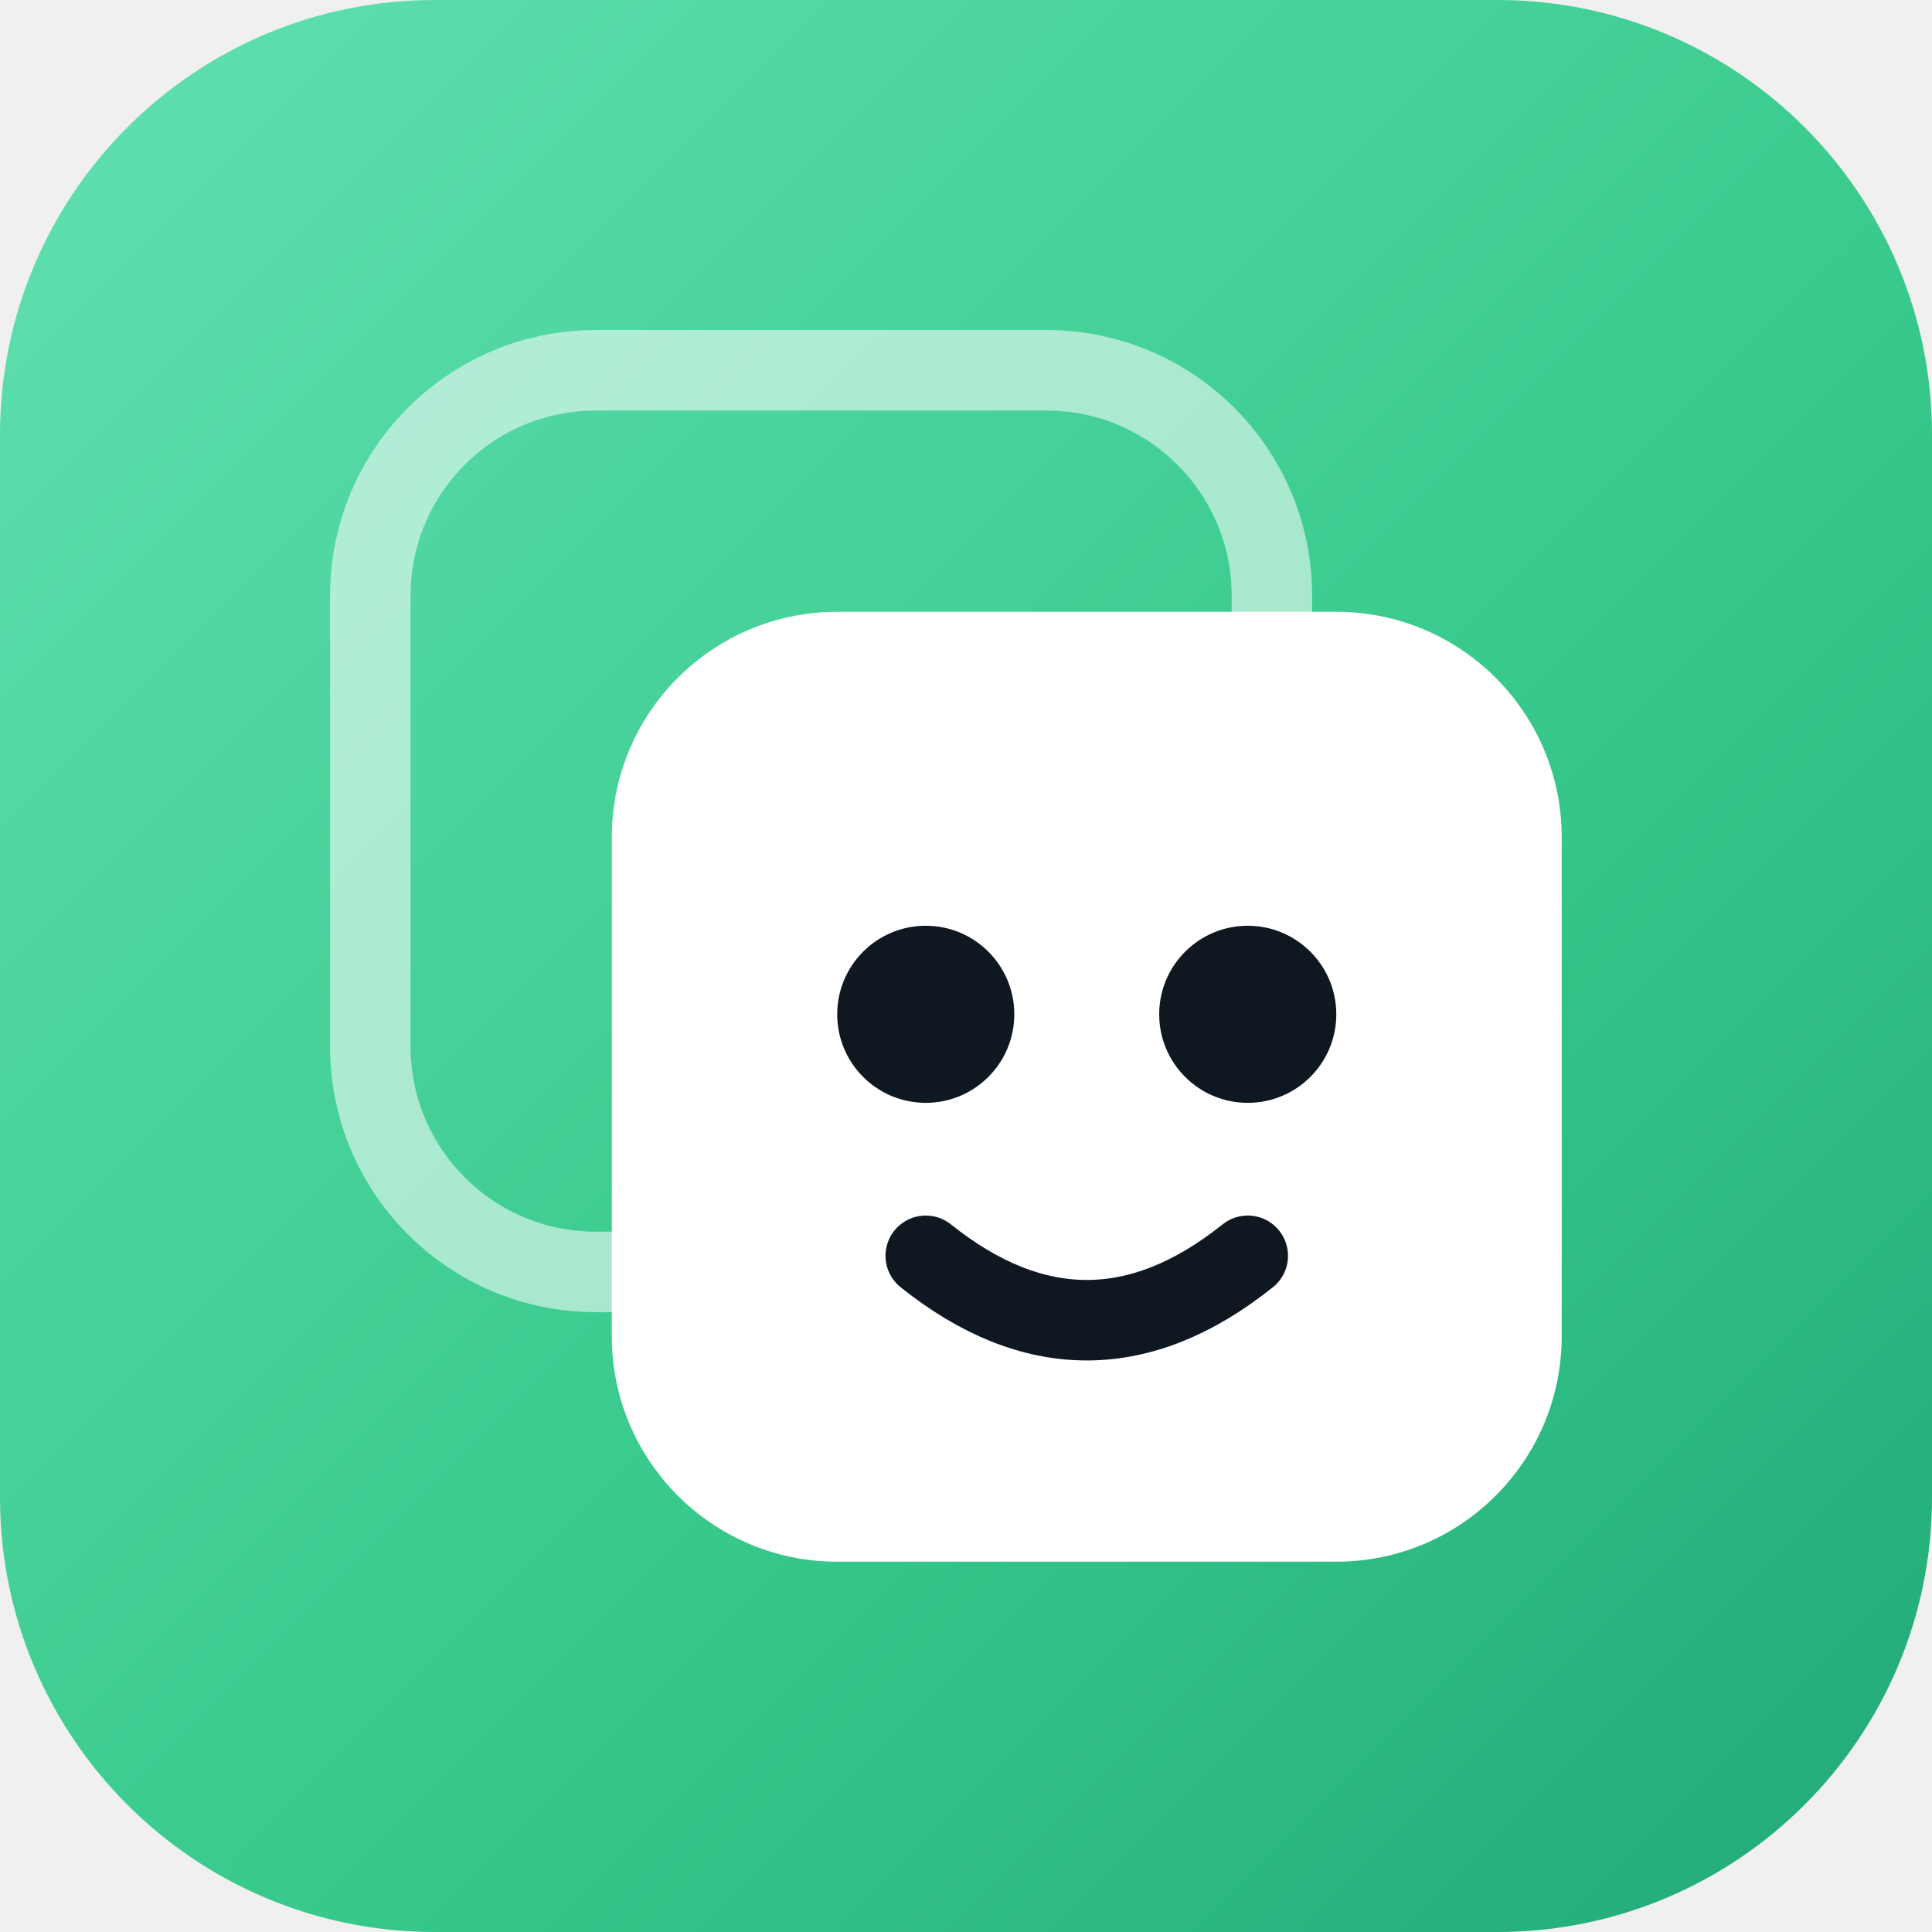
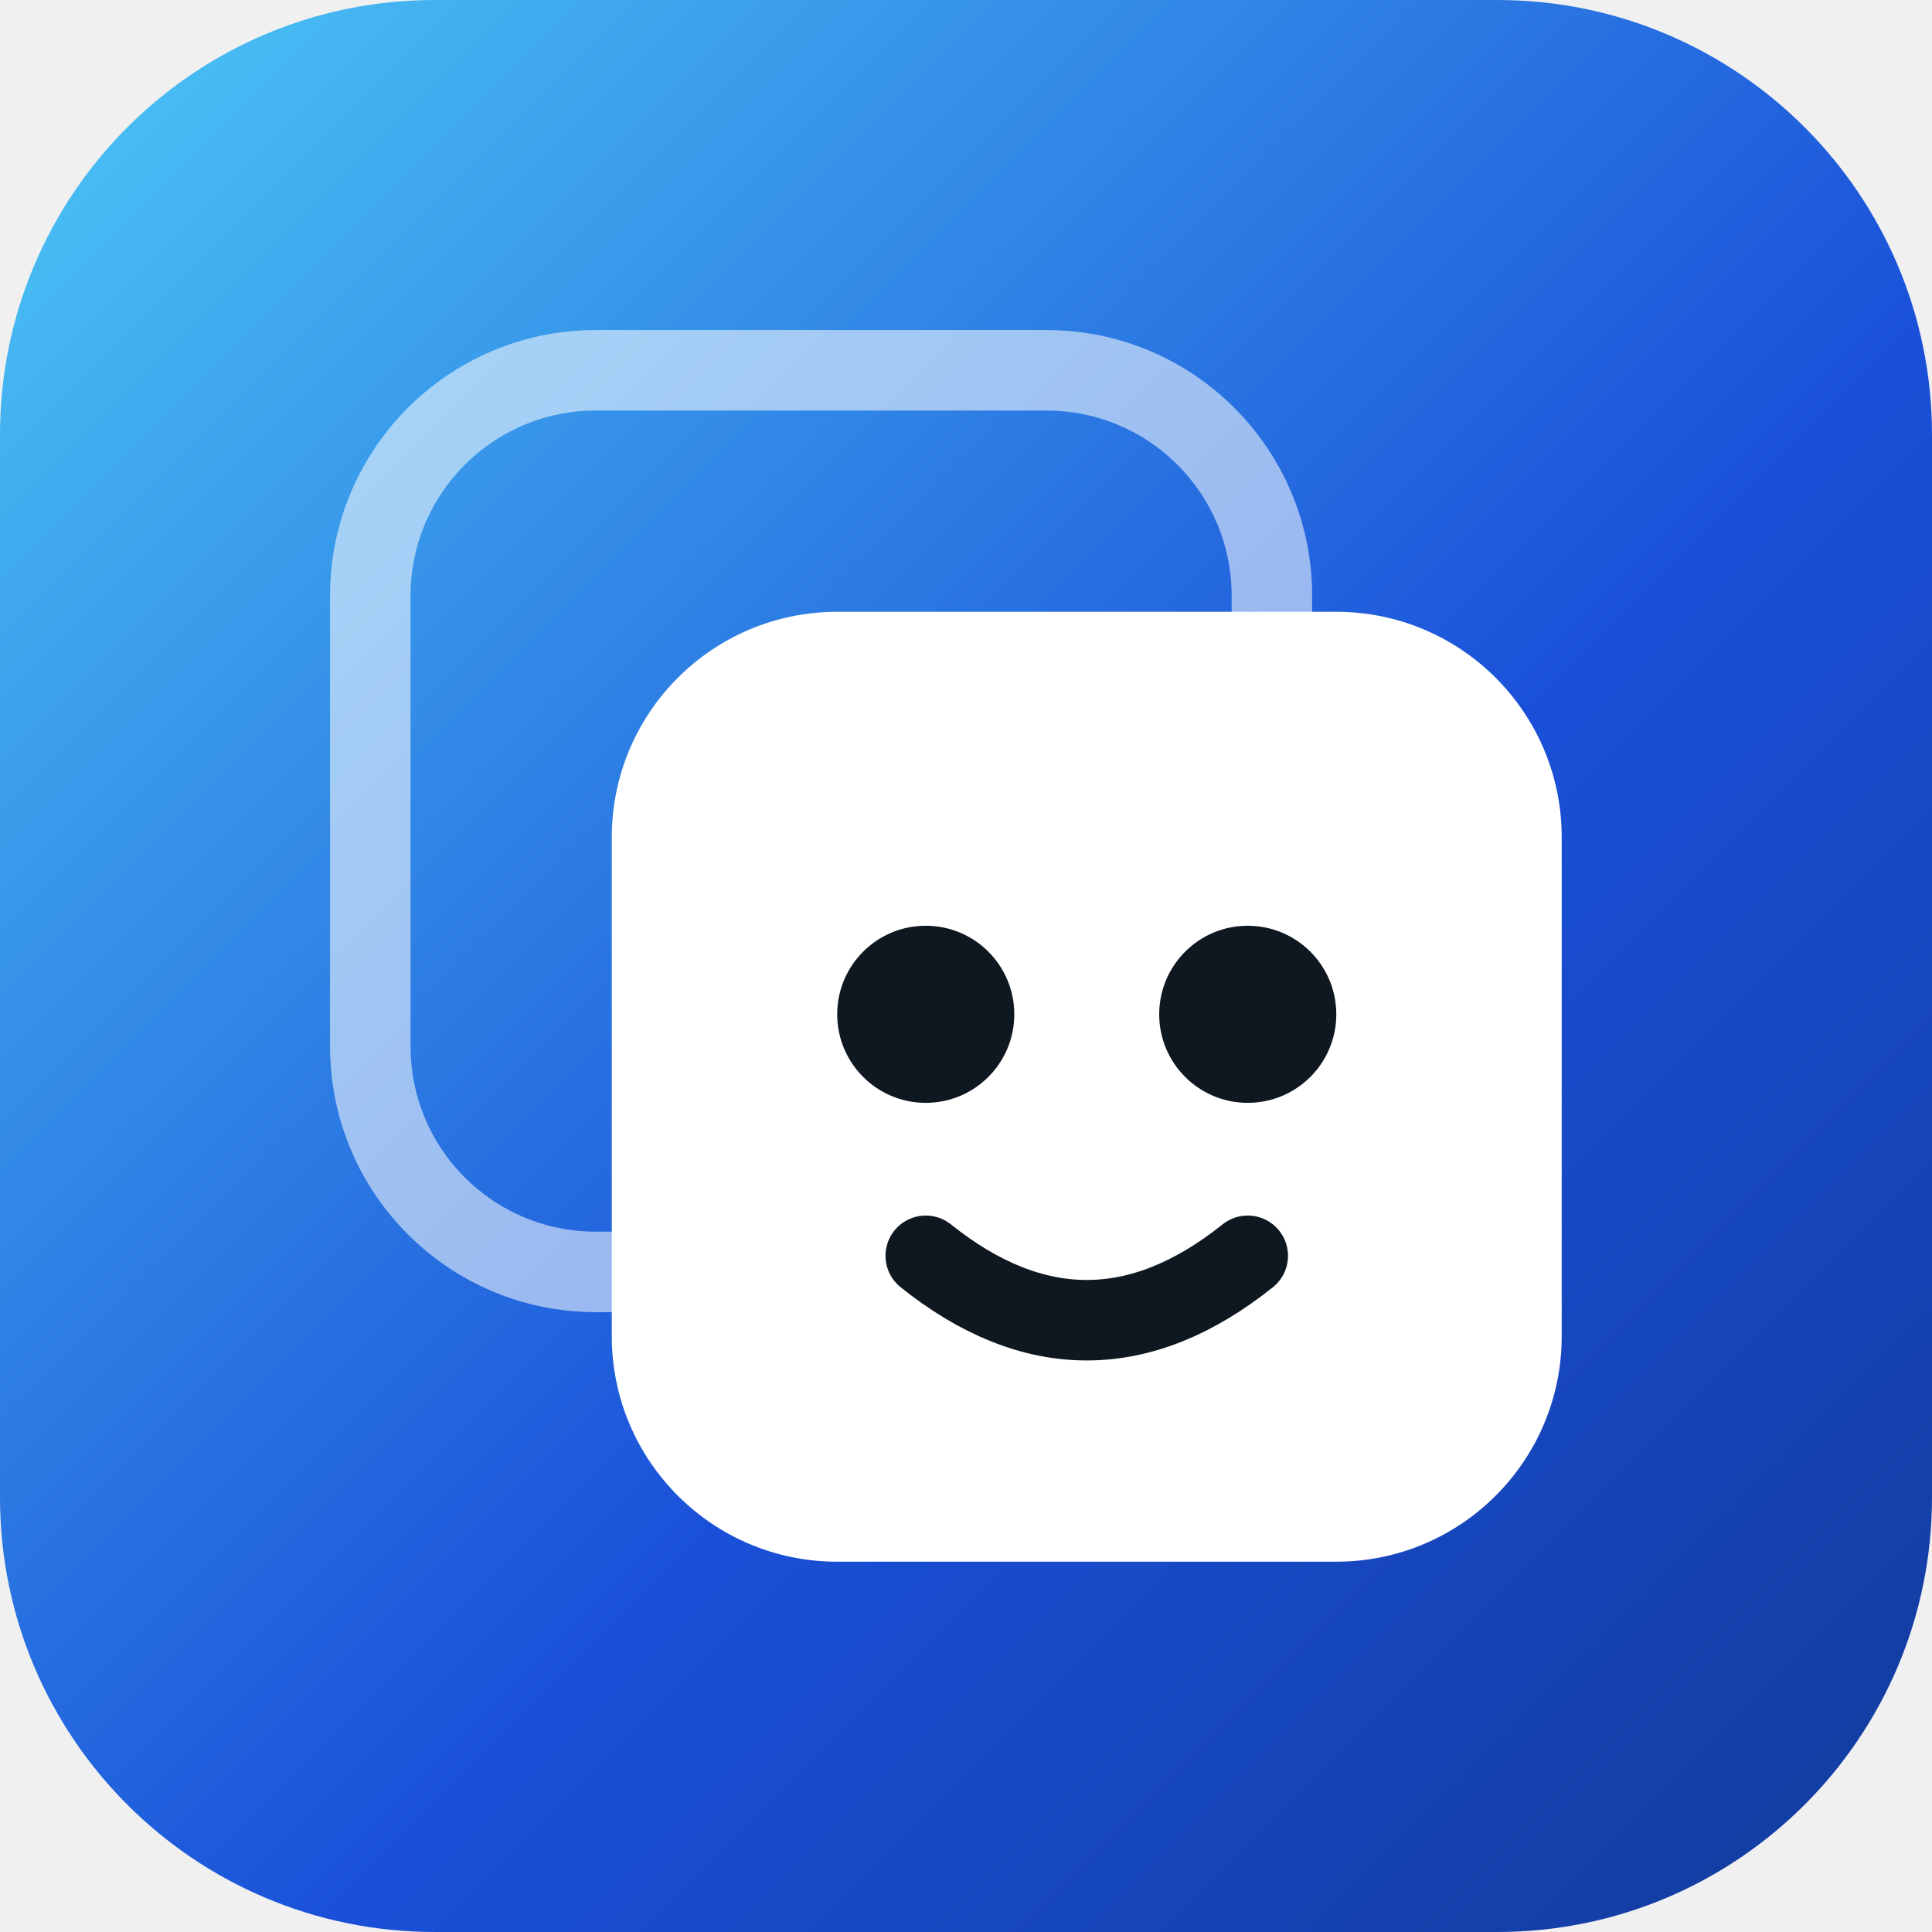
- <svg xmlns="http://www.w3.org/2000/svg" viewBox="0 0 240 240" width="240" height="240" fill="none" role="img" aria-label="iML Worker">
+ <svg xmlns="http://www.w3.org/2000/svg" viewBox="0 0 240 240" width="240" height="240" fill="none" role="img" aria-label="iFlyWorker">
  <defs>
    <linearGradient id="gm" x1="0" y1="0" x2="240" y2="240" gradientUnits="userSpaceOnUse">
-       <stop offset="0" stop-color="#62E0B1" />
-       <stop offset="0.58" stop-color="#37C98B" />
-       <stop offset="1" stop-color="#20A978" />
+       <stop offset="0" stop-color="#4DC9F6" />
+       <stop offset="0.58" stop-color="#1A50D9" />
+       <stop offset="1" stop-color="#123A99" />
    </linearGradient>
    <linearGradient id="gg" x1="0" y1="0" x2="240" y2="240" gradientUnits="userSpaceOnUse">
      <stop offset="0" stop-color="#202A34" />
      <stop offset="1" stop-color="#0F1720" />
    </linearGradient>
    <radialGradient id="rgb" cx="0.35" cy="0.25" r="0.95">
-       <stop offset="0" stop-color="#93F2CA" />
-       <stop offset="0.5" stop-color="#43D398" />
-       <stop offset="1" stop-color="#1FA475" />
+       <stop offset="0" stop-color="#A5E4FB" />
+       <stop offset="0.5" stop-color="#3BBDF5" />
+       <stop offset="1" stop-color="#1466C8" />
    </radialGradient>
    <radialGradient id="rgl" cx="0.35" cy="0.3" r="1">
-       <stop offset="0" stop-color="#52D9A2" />
-       <stop offset="1" stop-color="#1C9A6C" />
+       <stop offset="0" stop-color="#46C2F5" />
+       <stop offset="1" stop-color="#1257B8" />
    </radialGradient>
    <radialGradient id="rgf" cx="0.4" cy="0.3" r="1">
-       <stop offset="0" stop-color="#2BB782" />
-       <stop offset="1" stop-color="#14805A" />
+       <stop offset="0" stop-color="#2A8FE0" />
+       <stop offset="1" stop-color="#0F4699" />
    </radialGradient>
    <filter id="soft" x="-60%" y="-60%" width="220%" height="220%">
      <feGaussianBlur stdDeviation="5" />
    </filter>
  </defs>
  <rect width="240" height="240" rx="54" fill="url(#gm)" />
  <rect x="46" y="46" width="112" height="112" rx="28" fill="none" stroke="#FFFFFF" stroke-opacity="0.55" stroke-width="10" />
  <rect x="76" y="76" width="118" height="118" rx="28" fill="#FFFFFF" />
  <circle cx="115" cy="126" r="11" fill="#0F1720" />
  <circle cx="155" cy="126" r="11" fill="#0F1720" />
  <path d="M115 156Q135 172 155 156" fill="none" stroke="#0F1720" stroke-width="10" stroke-linecap="round" />
</svg>
